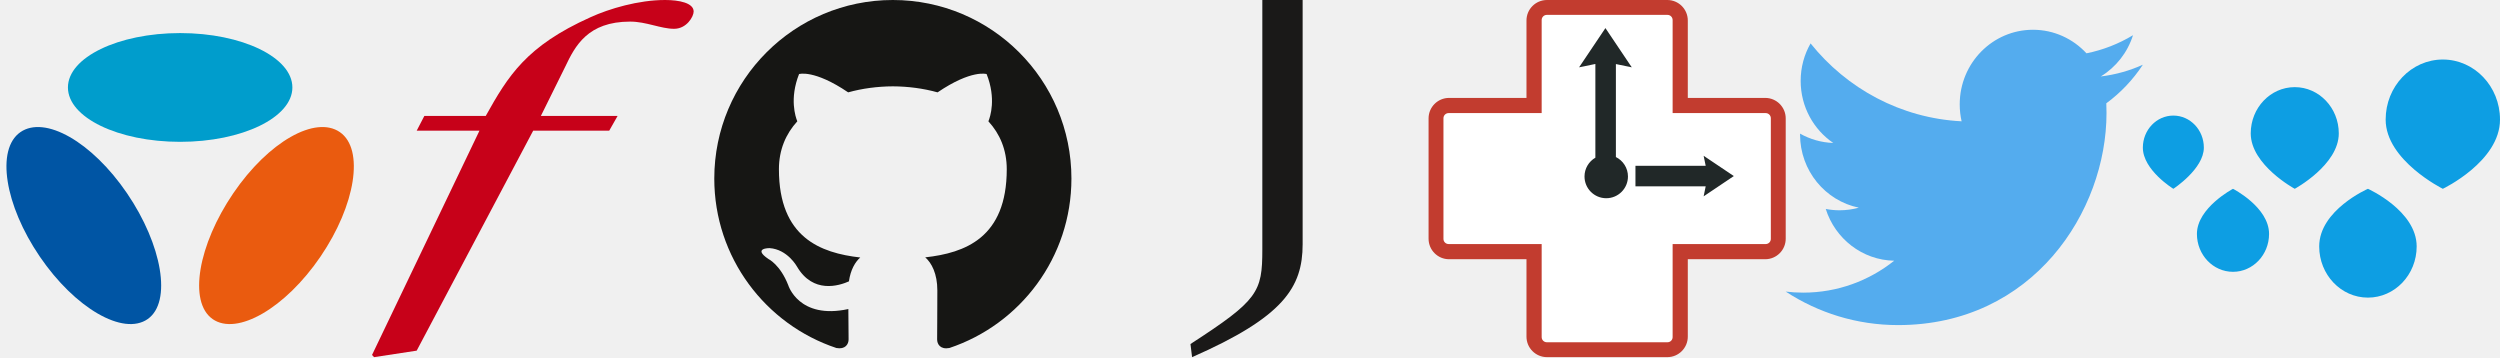
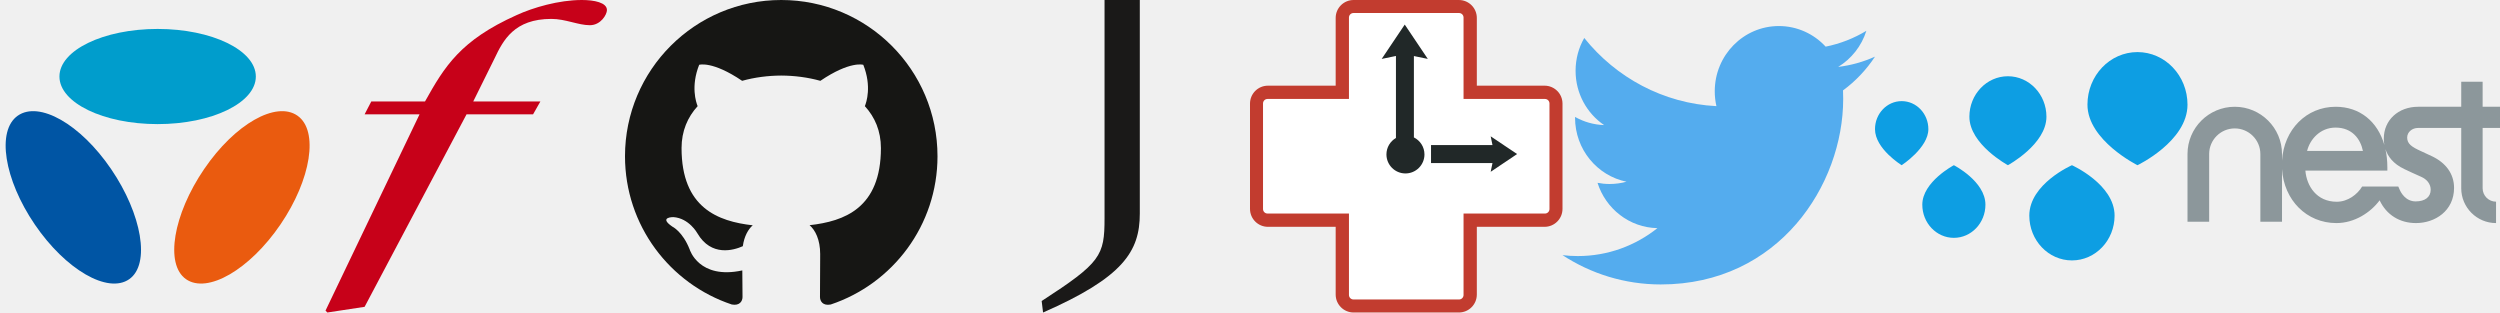
- <svg xmlns="http://www.w3.org/2000/svg" width="336" height="48" viewBox="0 0 336 48">
-   <g fill="none">
-     <g transform="translate(0 4)">
-       <path d="M28.571 38.881c3.283 2.297 9.778-1.457 14.505-8.396 4.729-6.939 5.901-14.419 2.619-16.716-3.284-2.297-9.614 1.264-14.341 8.204-4.729 6.938-6.064 14.609-2.782 16.907z" id="Shape" fill="#EA5B0F" />
-       <path d="M19.852 38.881c-3.283 2.297-9.778-1.457-14.505-8.396-4.729-6.939-5.901-14.419-2.619-16.716 3.284-2.297 9.614 1.264 14.342 8.204 4.73 6.938 6.063 14.609 2.781 16.907z" id="Shape" fill="#0055A4" />
-       <ellipse fill="#009DCC" cx="24.213" cy="7.754" rx="15.083" ry="7.309" />
+ <svg xmlns="http://www.w3.org/2000/svg" width="384px" height="48px" viewBox="0 0 384 48" version="1.1">
+   <defs />
+   <g id="Page-1" stroke="none" stroke-width="1" fill="none" fill-rule="evenodd">
+     <g id="bouygues" transform="translate(0, 4)">
+       <path d="M28.571,38.881 C31.853,41.178 38.348,37.424 43.076,30.485 C47.804,23.547 48.977,16.067 45.694,13.77 C42.411,11.473 36.08,15.034 31.353,21.974 C26.624,28.912 25.289,36.583 28.571,38.881 L28.571,38.881 Z" id="Shape" fill="#EA5B0F" />
+       <path d="M19.852,38.881 C16.569,41.178 10.074,37.424 5.347,30.485 C0.618,23.547 -0.555,16.067 2.728,13.77 C6.012,11.473 12.342,15.034 17.07,21.974 C21.8,28.912 23.133,36.583 19.852,38.881 L19.852,38.881 Z" id="Shape" fill="#0055A4" />
+       <ellipse id="Oval" fill="#009DCC" cx="24.213" cy="7.754" rx="15.083" ry="7.309" />
    </g>
-     <path d="M83.005 15.581l-1.126 1.982h-10.219l-15.657 29.565-5.721.871-.282-.29 14.441-30.146h-8.437l1.029-1.982h8.252c3.001-5.371 5.437-9.387 14.064-13.259 2.531-1.16 6.472-2.322 10.034-2.322 1.875 0 3.844.388 3.844 1.549 0 .676-.938 2.323-2.626 2.323-1.781 0-3.749-.968-5.905-.968-5.721 0-7.41 3.291-8.722 6.048l-3.281 6.629h10.314" fill="#C70119" />
-     <path d="M119.998 0c-13.251 0-23.998 10.745-23.998 24.001 0 10.604 6.876 19.598 16.413 22.772 1.201.221 1.638-.52 1.638-1.157 0-.569-.021-2.079-.032-4.081-6.676 1.45-8.084-3.218-8.084-3.218-1.092-2.773-2.665-3.511-2.665-3.511-2.179-1.488.165-1.459.165-1.459 2.409.169 3.676 2.474 3.676 2.474 2.141 3.667 5.618 2.608 6.985 1.993.218-1.55.838-2.608 1.523-3.207-5.329-.606-10.932-2.665-10.932-11.862 0-2.62.936-4.763 2.471-6.44-.248-.607-1.071-3.048.236-6.352 0 0 2.014-.645 6.599 2.46 1.914-.533 3.968-.799 6.008-.809 2.039.01 4.091.276 6.008.809 4.582-3.106 6.593-2.46 6.593-2.46 1.31 3.303.486 5.745.24 6.352 1.538 1.677 2.466 3.82 2.466 6.44 0 9.22-5.612 11.249-10.957 11.843.86.741 1.628 2.206 1.628 4.445 0 3.207-.029 5.796-.029 6.583 0 .642.433 1.389 1.65 1.155 9.53-3.181 16.4-12.17 16.4-22.77 0-13.256-10.747-24.001-24.002-24.001" fill="#161614" />
-     <path d="M169.657 0h5.418v32.814c0 5.828-2.593 9.799-14.86 15.186l-.215-1.765c9.083-5.883 9.657-6.95 9.657-12.699v-33.536z" fill="#1A1918" />
-     <g>
-       <path d="M237.244 13.159h-10.404v-10.404c0-1.522-1.234-2.755-2.756-2.755h-16.169c-1.522 0-2.756 1.233-2.756 2.755v10.404h-10.404c-1.522 0-2.755 1.233-2.755 2.756v16.169c0 1.522 1.234 2.756 2.755 2.756h10.404v10.404c0 1.522 1.234 2.755 2.756 2.755h16.169c1.522 0 2.756-1.234 2.756-2.755v-10.404h10.404c1.522 0 2.756-1.234 2.756-2.756v-16.169c0-1.523-1.234-2.756-2.756-2.756z" id="Shape" fill="#C23C2F" />
-       <path d="M207.891 45.999c-.381 0-.691-.31-.691-.691v-12.508h-12.509c-.381 0-.691-.31-.691-.692v-16.217c0-.381.31-.691.691-.691h12.509v-12.509c0-.381.31-.691.691-.691h16.219c.381 0 .691.31.691.691v12.509h12.508c.381 0 .691.31.691.691v16.218c0 .381-.31.692-.691.692h-12.508v12.508c0 .381-.31.691-.691.691h-16.219v-.001z" id="Shape" fill="#fff" />
-       <g fill="#212828">
-         <path d="M219.311 9.049l-3.542-5.274-3.541 5.274 2.19-.452v12.596c-.873.506-1.46 1.447-1.46 2.527 0 1.614 1.308 2.921 2.92 2.921 1.613 0 2.92-1.308 2.92-2.921 0-1.145-.661-2.135-1.622-2.613v-12.497l2.136.44zM233.025 23.662l-4.057-2.724.277 1.345h-9.44v2.759h9.44l-.277 1.346 4.057-2.725z" id="Shape" />
+     <path d="M83.005,15.581 L81.879,17.564 L71.66,17.564 L56.003,47.129 L50.282,48 L50,47.71 L64.441,17.564 L56.003,17.564 L57.032,15.581 L65.284,15.581 C68.285,10.21 70.721,6.194 79.348,2.322 C81.879,1.162 85.819,0 89.382,0 C91.257,0 93.226,0.388 93.226,1.549 C93.226,2.225 92.288,3.872 90.6,3.872 C88.819,3.872 86.851,2.904 84.694,2.904 C78.974,2.904 77.284,6.194 75.973,8.952 L72.692,15.581 L83.005,15.581" id="free" fill="#C70119" />
+     <path d="M119.998,0 C106.747,0 96,10.745 96,24.001 C96,34.604 102.876,43.599 112.413,46.773 C113.614,46.994 114.051,46.253 114.051,45.616 C114.051,45.047 114.031,43.537 114.019,41.535 C107.343,42.985 105.935,38.317 105.935,38.317 C104.843,35.544 103.269,34.806 103.269,34.806 C101.09,33.318 103.434,33.348 103.434,33.348 C105.843,33.517 107.11,35.821 107.11,35.821 C109.251,39.489 112.728,38.429 114.096,37.815 C114.314,36.265 114.934,35.207 115.619,34.607 C110.29,34.002 104.687,31.942 104.687,22.745 C104.687,20.126 105.622,17.982 107.158,16.305 C106.91,15.698 106.086,13.257 107.393,9.954 C107.393,9.954 109.407,9.309 113.992,12.414 C115.906,11.881 117.96,11.616 120.001,11.606 C122.04,11.616 124.092,11.881 126.009,12.414 C130.591,9.309 132.602,9.954 132.602,9.954 C133.912,13.257 133.088,15.698 132.842,16.305 C134.381,17.982 135.309,20.126 135.309,22.745 C135.309,31.966 129.697,33.994 124.352,34.588 C125.212,35.329 125.98,36.794 125.98,39.033 C125.98,42.241 125.95,44.829 125.95,45.616 C125.95,46.259 126.383,47.005 127.6,46.771 C137.13,43.59 144,34.601 144,24.001 C144,10.745 133.253,0 119.998,0" id="github" fill="#161614" />
+     <path d="M169.657,0 L175.074,0 L175.074,32.814 C175.074,38.642 172.481,42.613 160.215,48 L160,46.235 C169.083,40.352 169.657,39.285 169.657,33.536 L169.657,0 L169.657,0 Z" id="jawbone" fill="#1A1918" />
+     <g id="rescue-time_logo" transform="translate(192, 0)">
+       <path d="M45.244,13.159 L34.84,13.159 L34.84,2.755 C34.84,1.233 33.606,0 32.084,0 L15.915,0 C14.393,0 13.159,1.233 13.159,2.755 L13.159,13.159 L2.755,13.159 C1.233,13.159 0,14.392 0,15.915 L0,32.084 C0,33.606 1.234,34.84 2.755,34.84 L13.159,34.84 L13.159,45.244 C13.159,46.766 14.393,47.999 15.915,47.999 L32.084,47.999 C33.606,47.999 34.84,46.765 34.84,45.244 L34.84,34.84 L45.244,34.84 C46.766,34.84 48,33.606 48,32.084 L48,15.915 C48,14.392 46.766,13.159 45.244,13.159 L45.244,13.159 Z" id="Shape" fill="#C23C2F" />
+       <path d="M15.891,45.999 C15.51,45.999 15.2,45.689 15.2,45.308 L15.2,32.8 L2.691,32.8 C2.31,32.8 2,32.49 2,32.108 L2,15.891 C2,15.51 2.31,15.2 2.691,15.2 L15.2,15.2 L15.2,2.691 C15.2,2.31 15.51,2 15.891,2 L32.11,2 C32.491,2 32.801,2.31 32.801,2.691 L32.801,15.2 L45.309,15.2 C45.69,15.2 46,15.51 46,15.891 L46,32.109 C46,32.49 45.69,32.801 45.309,32.801 L32.801,32.801 L32.801,45.309 C32.801,45.69 32.491,46 32.11,46 L15.891,46 L15.891,45.999 Z" id="Shape" fill="#FFFFFF" />
+       <g id="Group" transform="translate(20.16, 2.88)" fill="#212828">
+         <path d="M7.151,6.169 L3.609,0.895 L0.067,6.169 L2.257,5.717 L2.257,18.313 C1.384,18.819 0.797,19.76 0.797,20.84 C0.797,22.453 2.105,23.761 3.717,23.761 C5.33,23.761 6.637,22.452 6.637,20.84 C6.637,19.694 5.976,18.705 5.015,18.227 L5.015,5.729 L7.151,6.169 L7.151,6.169 Z" id="Shape" />
+         <path d="M20.865,20.782 L16.808,18.058 L17.085,19.403 L7.645,19.403 L7.645,22.162 L17.085,22.162 L16.808,23.508 L20.865,20.782 Z" id="Shape" />
      </g>
    </g>
-     <path d="M288 8.699c-1.765.798-3.664 1.336-5.656 1.577 2.034-1.239 3.594-3.202 4.33-5.544-1.903 1.149-4.01 1.983-6.253 2.433-1.796-1.947-4.355-3.165-7.188-3.165-5.438 0-9.847 4.486-9.847 10.021 0 .784.087 1.549.255 2.283-8.185-.418-15.442-4.407-20.299-10.47-.848 1.479-1.333 3.2-1.333 5.039 0 3.476 1.738 6.544 4.381 8.34-1.614-.053-3.133-.504-4.461-1.254l-.001.127c0 4.854 3.395 8.903 7.9 9.825-.826.228-1.696.351-2.595.351-.635 0-1.252-.062-1.853-.18 1.254 3.981 4.89 6.879 9.199 6.959-3.37 2.688-7.616 4.29-12.23 4.29-.794 0-1.578-.048-2.349-.141 4.359 2.845 9.535 4.502 15.096 4.502 18.114 0 28.019-15.269 28.019-28.511 0-.434-.009-.868-.027-1.298 1.923-1.41 3.593-3.176 4.913-5.185z" fill="#54ACEE" />
-     <path d="M296.197 19.84c0-2.378-1.835-4.306-4.099-4.306-2.263 0-4.098 1.928-4.098 4.306 0 3.023 4.098 5.535 4.098 5.535s4.099-2.666 4.099-5.535zm3.917 5.535s-4.848 2.553-4.848 6.064c0 2.813 2.17 5.093 4.848 5.093 2.677 0 4.848-2.281 4.848-5.093 0-3.59-4.848-6.064-4.848-6.064zm14.219-7.446c0-3.434-2.65-6.218-5.918-6.218-3.268 0-5.917 2.784-5.917 6.218 0 4.243 5.917 7.446 5.917 7.446s5.918-3.203 5.918-7.446zm3.917 7.446s-6.549 2.859-6.549 7.745c0 3.8 2.931 6.88 6.549 6.88 3.617 0 6.55-3.081 6.55-6.88 0-4.809-6.55-7.745-6.55-7.745zm17.75-9.302c0-4.459-3.44-8.073-7.684-8.073-4.243 0-7.684 3.614-7.684 8.073 0 5.485 7.684 9.302 7.684 9.302s7.684-3.663 7.684-9.302z" fill="#0D9EE3" />
+     <g id="twitter" transform="translate(240, 4)" fill="#54ACEE">
+       <path d="M48,4.699 C46.235,5.497 44.336,6.035 42.344,6.276 C44.378,5.037 45.938,3.074 46.674,0.732 C44.771,1.881 42.664,2.715 40.42,3.165 C38.625,1.218 36.065,0 33.233,0 C27.795,0 23.386,4.486 23.386,10.021 C23.386,10.805 23.472,11.569 23.641,12.304 C15.456,11.886 8.199,7.897 3.342,1.834 C2.494,3.313 2.009,5.035 2.009,6.873 C2.009,10.349 3.747,13.417 6.39,15.213 C4.776,15.16 3.257,14.709 1.929,13.959 C1.928,14 1.928,14.043 1.928,14.086 C1.928,18.94 5.323,22.989 9.828,23.911 C9.002,24.139 8.132,24.262 7.234,24.262 C6.598,24.262 5.982,24.2 5.38,24.082 C6.634,28.062 10.271,30.96 14.579,31.041 C11.209,33.729 6.964,35.331 2.349,35.331 C1.555,35.331 0.771,35.283 0,35.19 C4.359,38.035 9.535,39.692 15.096,39.692 C33.21,39.692 43.115,24.424 43.115,11.182 C43.115,10.747 43.106,10.314 43.087,9.884 C45.011,8.474 46.681,6.708 48,4.699 L48,4.699 L48,4.699 Z" id="Shape" />
+     </g>
+     <path d="M296.197,19.84 C296.197,17.461 294.362,15.533 292.098,15.533 C289.835,15.533 288,17.461 288,19.84 C288,22.863 292.098,25.375 292.098,25.375 C292.098,25.375 296.197,22.709 296.197,19.84 L296.197,19.84 Z M300.114,25.375 C300.114,25.375 295.266,27.927 295.266,31.439 C295.266,34.252 297.437,36.533 300.114,36.533 C302.791,36.533 304.962,34.252 304.962,31.439 C304.962,27.849 300.114,25.375 300.114,25.375 L300.114,25.375 Z M314.333,17.929 C314.333,14.495 311.683,11.711 308.415,11.711 C305.147,11.711 302.498,14.495 302.498,17.929 C302.498,22.172 308.415,25.375 308.415,25.375 C308.415,25.375 314.333,22.172 314.333,17.929 L314.333,17.929 Z M318.25,25.375 C318.25,25.375 311.702,28.234 311.702,33.12 C311.702,36.919 314.633,40 318.25,40 C321.867,40 324.8,36.919 324.8,33.12 C324.8,28.311 318.25,25.375 318.25,25.375 L318.25,25.375 Z M336,16.073 C336,11.614 332.56,8 328.316,8 C324.074,8 320.633,11.614 320.633,16.073 C320.633,21.558 328.316,25.375 328.316,25.375 C328.316,25.375 336,21.711 336,16.073 L336,16.073 Z" id="withings" fill="#0D9EE3" />
+     <path d="M371.876,27.15 C372.801,27.546 373.354,28.291 373.354,29.141 C373.354,30.265 372.489,30.935 371.04,30.935 C369.501,30.935 368.787,29.581 368.604,29.166 L368.379,28.654 L365.498,28.654 L365.494,28.651 L362.825,28.651 C362.096,29.867 360.628,30.988 358.921,30.988 C355.839,30.988 354.302,28.581 354.106,26.204 L366.697,26.204 L366.697,25.683 C366.697,24.698 366.595,23.77 366.403,22.909 C366.764,24.014 367.586,25.16 369.308,25.971 C369.937,26.271 370.886,26.718 371.876,27.15 L371.876,27.15 Z M358.74,19.598 C361.317,19.598 362.579,21.376 362.945,23.186 L354.368,23.186 C354.816,21.372 356.406,19.598 358.74,19.598 L358.74,19.598 Z M384.009,19.651 L384.009,16.399 L381.332,16.399 L381.332,12.555 L378.045,12.555 L378.045,16.399 L371.426,16.399 C368.369,16.4 366.151,18.456 366.151,21.288 C366.151,21.593 366.177,21.921 366.239,22.261 C365.197,18.652 362.452,16.399 358.765,16.399 C354.254,16.399 350.806,19.91 350.517,24.667 L350.517,23.656 C350.517,19.654 347.261,16.399 343.259,16.399 C339.257,16.399 336,19.654 336,23.656 L336,34.062 L339.327,34.062 L339.327,23.656 C339.327,21.49 341.09,19.725 343.259,19.725 C345.426,19.725 347.191,21.49 347.191,23.656 L347.191,34.062 L350.517,34.062 L350.517,25.966 C350.808,30.741 354.3,34.265 358.869,34.265 C361.658,34.265 364.118,32.644 365.512,30.769 C366.551,32.991 368.583,34.265 371.092,34.265 C374,34.265 376.944,32.407 376.944,28.855 C376.944,26.729 375.71,24.991 373.467,23.961 C373.18,23.831 372.949,23.721 372.727,23.616 L372.697,23.601 C372.446,23.483 372.204,23.369 371.904,23.232 C370.438,22.574 369.741,22.092 369.741,21.132 C369.741,20.287 370.496,19.651 371.43,19.651 L378.045,19.651 L378.045,28.917 C378.045,31.866 380.445,34.265 383.393,34.265 L383.393,30.978 C382.257,30.978 381.332,30.053 381.332,28.917 L381.332,19.651 C382.647,19.651 383.66,19.651 384.009,19.651 L384.009,19.651 Z" id="Fill-1" fill="#8C979B" />
  </g>
</svg>
